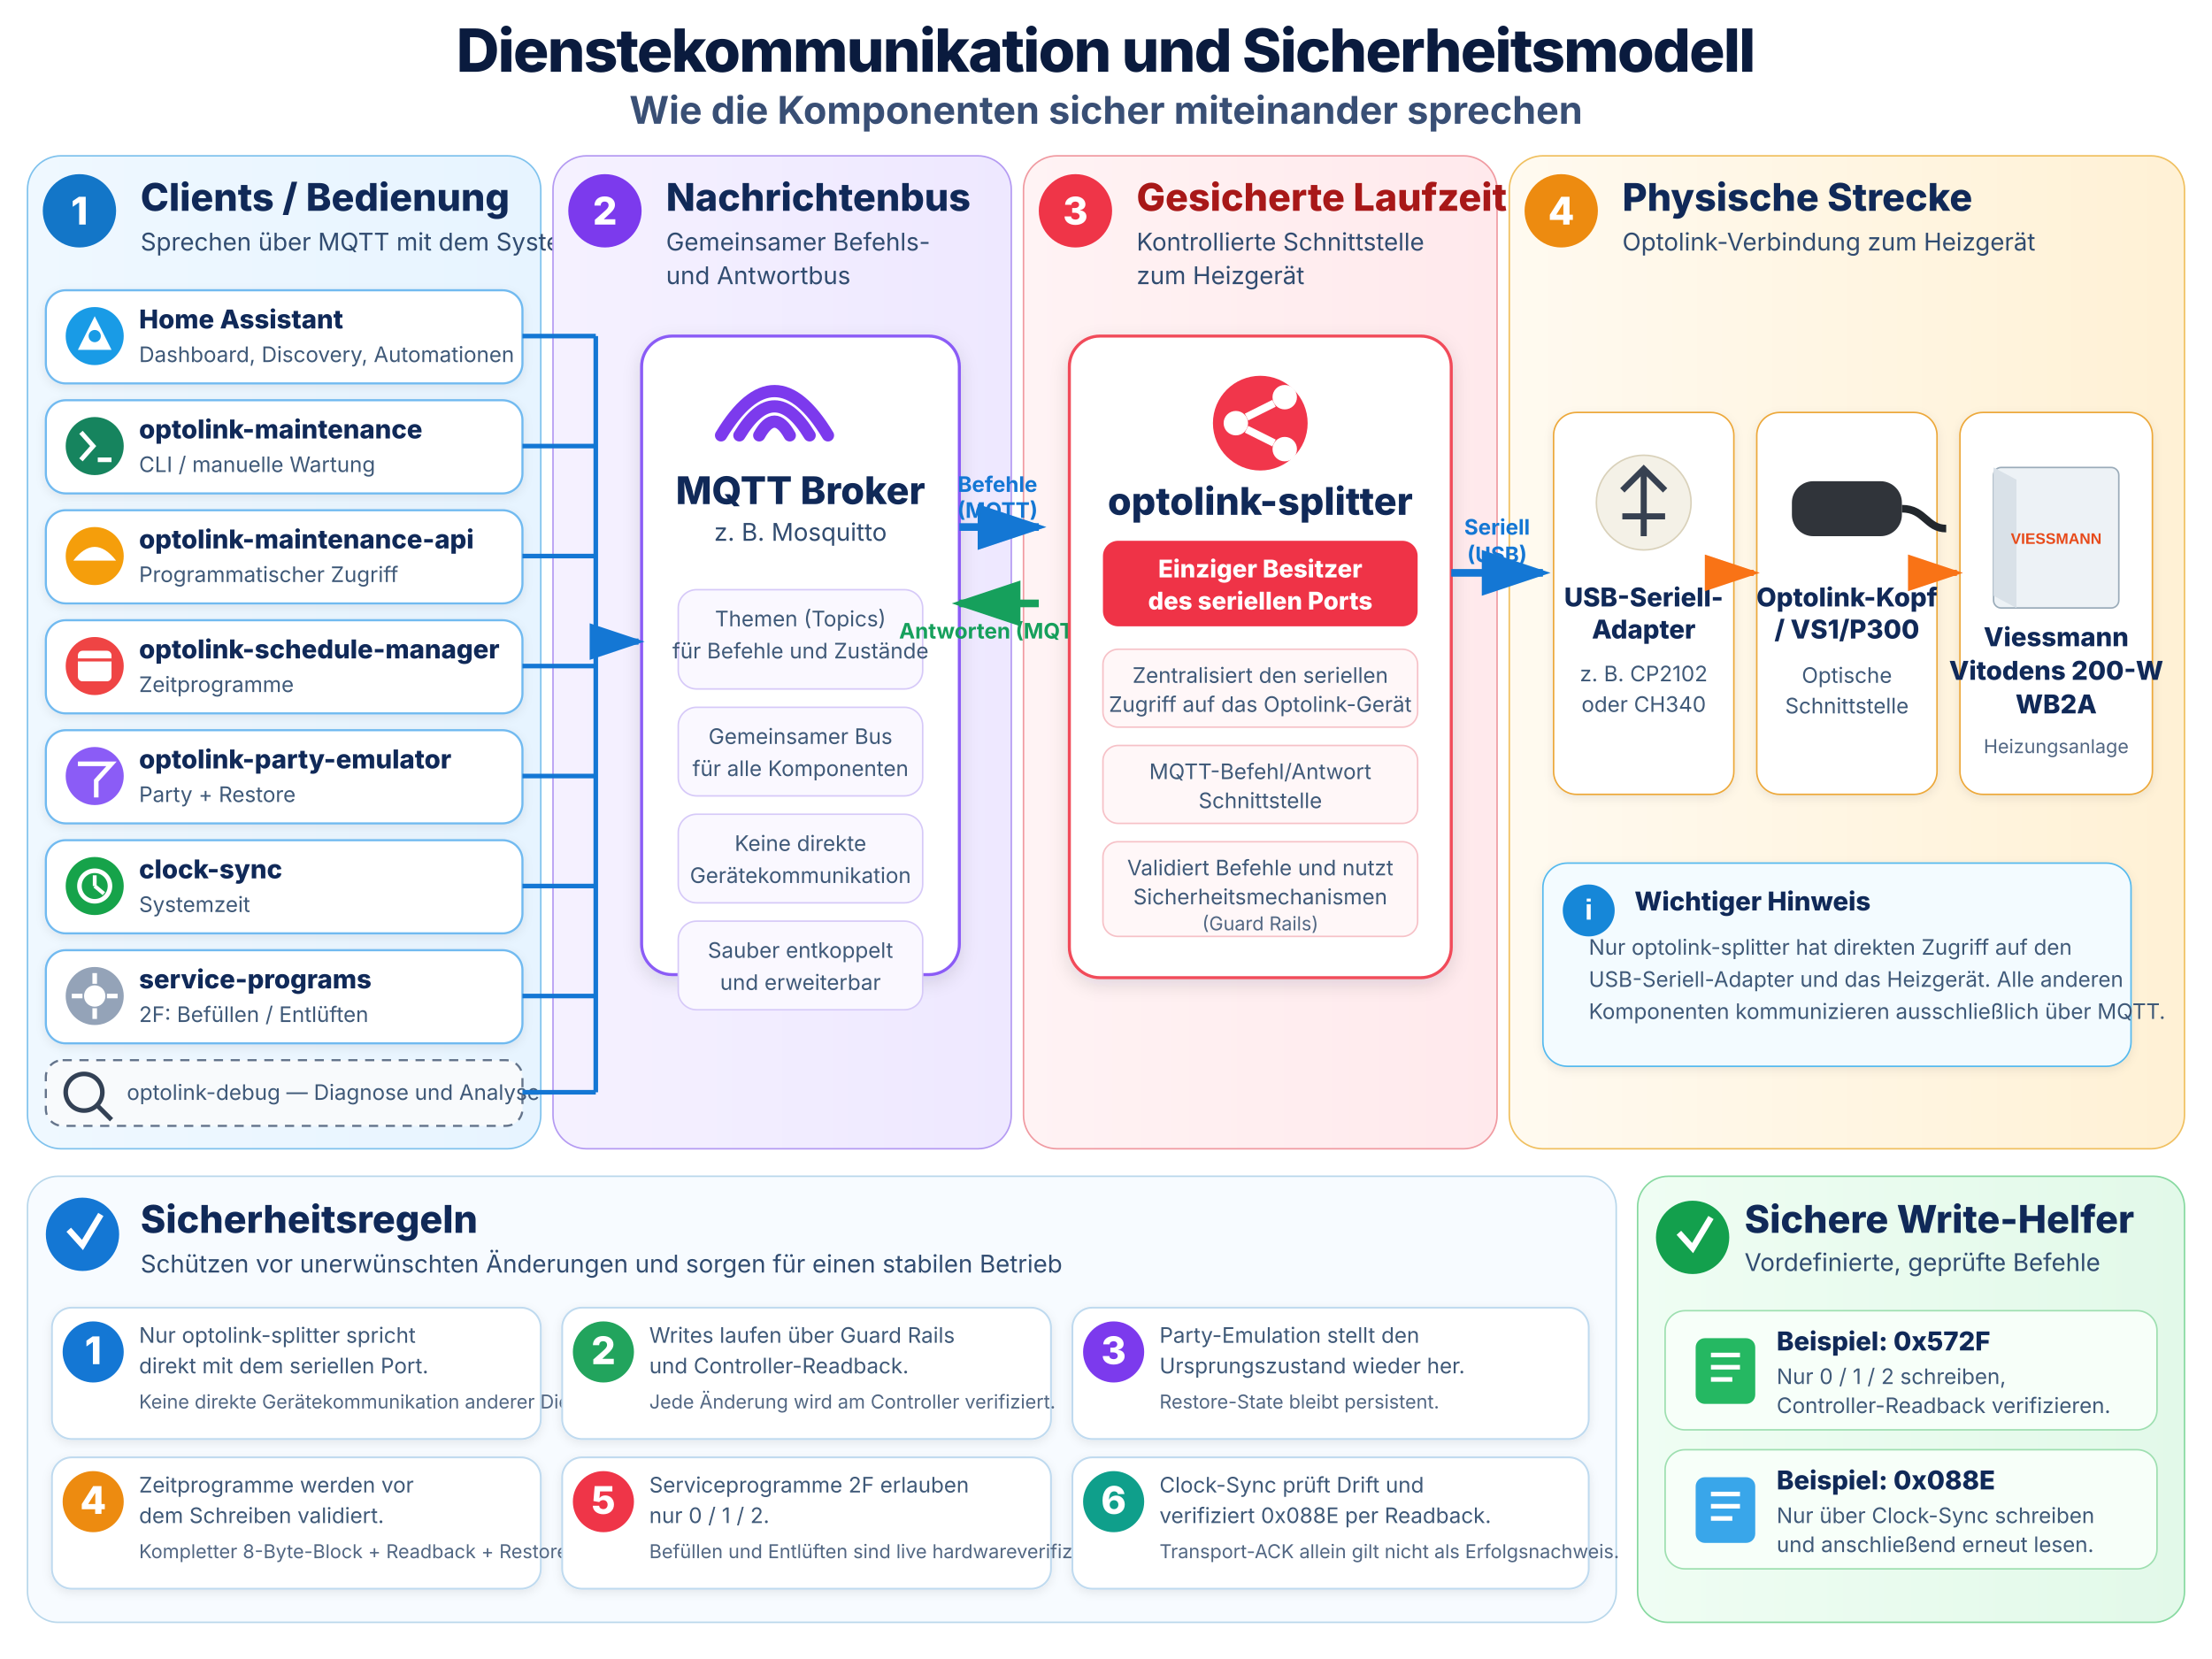
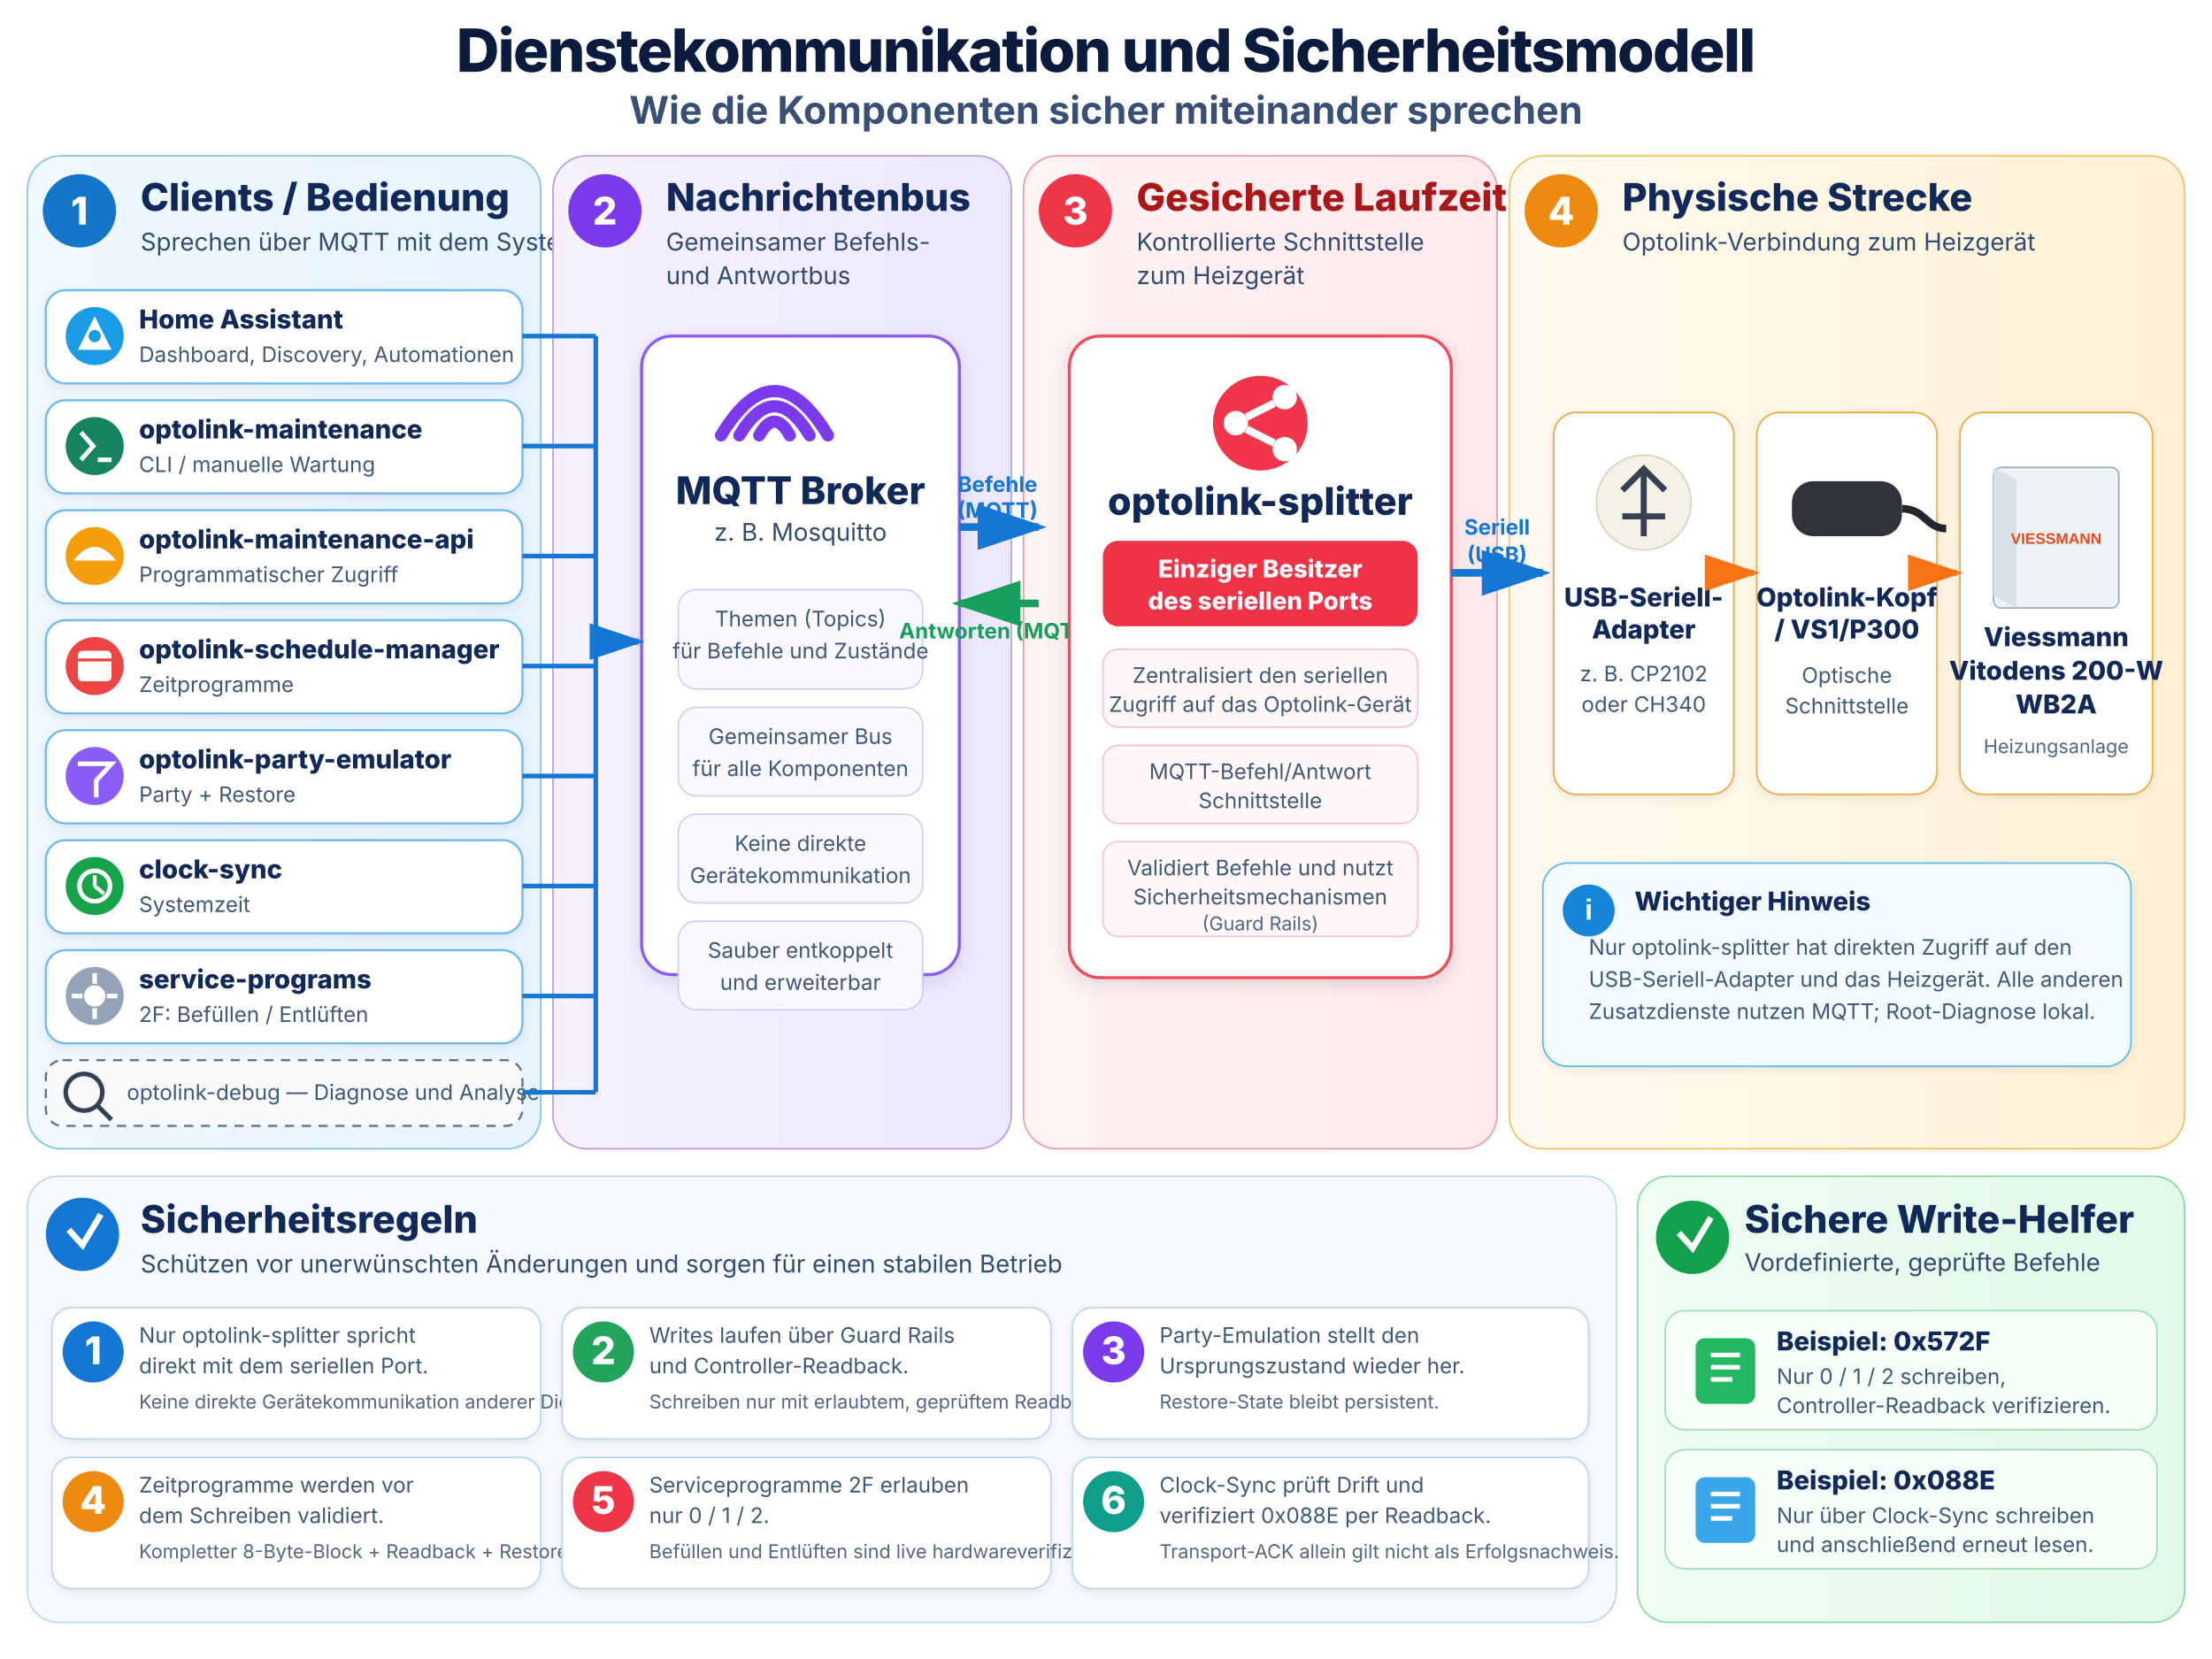
<svg xmlns="http://www.w3.org/2000/svg" width="1448" height="1086" viewBox="0 0 1448 1086" role="img" aria-labelledby="title desc">
  <defs>
    <linearGradient id="bluePanel" x1="0" x2="1">
      <stop stop-color="#eff8ff" />
      <stop offset="1" stop-color="#e7f4ff" />
    </linearGradient>
    <linearGradient id="violetPanel" x1="0" x2="1">
      <stop stop-color="#f5f1ff" />
      <stop offset="1" stop-color="#eee8ff" />
    </linearGradient>
    <linearGradient id="redPanel" x1="0" x2="1">
      <stop stop-color="#fff3f4" />
      <stop offset="1" stop-color="#ffe9ec" />
    </linearGradient>
    <linearGradient id="yellowPanel" x1="0" x2="1">
      <stop stop-color="#fffaf0" />
      <stop offset="1" stop-color="#fff1d5" />
    </linearGradient>
    <linearGradient id="greenPanel" x1="0" x2="1">
      <stop stop-color="#effdf3" />
      <stop offset="1" stop-color="#e2f9e9" />
    </linearGradient>
    <filter id="shadow" x="-20%" y="-20%" width="140%" height="140%">
      <feDropShadow dx="0" dy="4" stdDeviation="6" flood-color="#0f172a" flood-opacity=".12" />
    </filter>
    <filter id="soft" x="-20%" y="-20%" width="140%" height="140%">
      <feDropShadow dx="0" dy="2" stdDeviation="3" flood-color="#0f172a" flood-opacity=".08" />
    </filter>
    <marker id="blueArrow" markerWidth="10" markerHeight="10" refX="8" refY="3" orient="auto">
      <path d="M0,0 L0,6 L9,3 z" fill="#1477d4" />
    </marker>
    <marker id="greenArrow" markerWidth="10" markerHeight="10" refX="8" refY="3" orient="auto">
      <path d="M0,0 L0,6 L9,3 z" fill="#16a05c" />
    </marker>
    <marker id="orangeArrow" markerWidth="10" markerHeight="10" refX="8" refY="3" orient="auto">
      <path d="M0,0 L0,6 L9,3 z" fill="#f97316" />
    </marker>
    <style>
    .title{font:800 39px Inter,Segoe UI,Arial,sans-serif;fill:#0a1b3e;letter-spacing:-1px}
    .subtitle{font:700 25px Inter,Segoe UI,Arial,sans-serif;fill:#394f75}
    .h{font:800 25px Inter,Segoe UI,Arial,sans-serif;fill:#102958}
    .h-red{font:800 25px Inter,Segoe UI,Arial,sans-serif;fill:#a81818}
    .body{font:16px Inter,Segoe UI,Arial,sans-serif;fill:#314c70}
    .label{font:800 17px Inter,Segoe UI,Arial,sans-serif;fill:#102958}
    .small{font:14px Inter,Segoe UI,Arial,sans-serif;fill:#3f5978}
    .tiny{font:12.5px Inter,Segoe UI,Arial,sans-serif;fill:#526783}
    .step{font:800 25px Inter,Segoe UI,Arial,sans-serif;fill:#fff}
    .client{fill:#fff;stroke:#71baf0;stroke-width:1.4;filter:url(#soft)}
    .rule{fill:#fff;stroke:#bfdaef;stroke-width:1.2;filter:url(#soft)}
  </style>
  </defs>
  <rect width="1448" height="1086" fill="#fff" />
  <text x="724" y="47" text-anchor="middle" class="title">Dienstekommunikation und Sicherheitsmodell</text>
  <text x="724" y="81" text-anchor="middle" class="subtitle">Wie die Komponenten sicher miteinander sprechen</text>
  <rect x="18" y="102" width="336" height="650" rx="22" fill="url(#bluePanel)" stroke="#7fc2ed" />
  <circle cx="52" cy="138" r="24" fill="#1376c8" />
  <text x="52" y="147" text-anchor="middle" class="step">1</text>
  <text x="92" y="138" class="h">Clients / Bedienung</text>
  <text x="92" y="164" class="body">Sprechen über MQTT mit dem System</text>
  <rect x="362" y="102" width="300" height="650" rx="22" fill="url(#violetPanel)" stroke="#b49af2" />
  <circle cx="396" cy="138" r="24" fill="#7c3aed" />
  <text x="396" y="147" text-anchor="middle" class="step">2</text>
  <text x="436" y="138" class="h">Nachrichtenbus</text>
  <text x="436" y="164" class="body">Gemeinsamer Befehls-</text>
  <text x="436" y="186" class="body">und Antwortbus</text>
  <rect x="670" y="102" width="310" height="650" rx="22" fill="url(#redPanel)" stroke="#f09aa1" />
  <circle cx="704" cy="138" r="24" fill="#ef3548" />
  <text x="704" y="147" text-anchor="middle" class="step">3</text>
  <text x="744" y="138" class="h-red">Gesicherte Laufzeit</text>
  <text x="744" y="164" class="body">Kontrollierte Schnittstelle</text>
  <text x="744" y="186" class="body">zum Heizgerät</text>
  <rect x="988" y="102" width="442" height="650" rx="22" fill="url(#yellowPanel)" stroke="#f0c060" />
  <circle cx="1022" cy="138" r="24" fill="#ed8b10" />
  <text x="1022" y="147" text-anchor="middle" class="step">4</text>
  <text x="1062" y="138" class="h">Physische Strecke</text>
  <text x="1062" y="164" class="body">Optolink-Verbindung zum Heizgerät</text>
  <g>
    <rect x="30" y="190" width="312" height="61" rx="13" class="client" />
    <circle cx="62" cy="220" r="19" fill="#199be6" />
    <path d="M51 229 L62 207 L73 229 Z" fill="#fff" />
    <circle cx="62" cy="220" r="4" fill="#199be6" />
    <text x="91" y="215" class="label">Home Assistant</text>
    <text x="91" y="237" class="small">Dashboard, Discovery, Automationen</text>
    <rect x="30" y="262" width="312" height="61" rx="13" class="client" />
    <circle cx="62" cy="292" r="19" fill="#16845e" />
    <path d="M53 283 L61 292 L53 301 M64 301 H73" stroke="#fff" stroke-width="3" fill="none" />
    <text x="91" y="287" class="label">optolink-maintenance</text>
    <text x="91" y="309" class="small">CLI / manuelle Wartung</text>
    <rect x="30" y="334" width="312" height="61" rx="13" class="client" />
    <circle cx="62" cy="364" r="19" fill="#f59e0b" />
    <path d="M48 367 q14 -18 28 0 z" fill="#fff" />
    <text x="91" y="359" class="label">optolink-maintenance-api</text>
    <text x="91" y="381" class="small">Programmatischer Zugriff</text>
    <rect x="30" y="406" width="312" height="61" rx="13" class="client" />
    <circle cx="62" cy="436" r="19" fill="#ef4444" />
    <rect x="51" y="426" width="22" height="20" rx="3" fill="#fff" />
    <path d="M51 432 H73" stroke="#ef4444" stroke-width="2" />
    <text x="91" y="431" class="label">optolink-schedule-manager</text>
    <text x="91" y="453" class="small">Zeitprogramme</text>
    <rect x="30" y="478" width="312" height="61" rx="13" class="client" />
    <circle cx="62" cy="508" r="19" fill="#8b5cf6" />
    <path d="M51 500 H73 L63 511 V522" stroke="#fff" stroke-width="3" fill="none" />
    <text x="91" y="503" class="label">optolink-party-emulator</text>
    <text x="91" y="525" class="small">Party + Restore</text>
    <rect x="30" y="550" width="312" height="61" rx="13" class="client" />
    <circle cx="62" cy="580" r="19" fill="#16a34a" />
    <circle cx="62" cy="580" r="10" fill="none" stroke="#fff" stroke-width="3" />
    <path d="M62 580 V573 M62 580 L68 585" stroke="#fff" stroke-width="2.5" />
    <text x="91" y="575" class="label">clock-sync</text>
    <text x="91" y="597" class="small">Systemzeit</text>
    <rect x="30" y="622" width="312" height="61" rx="13" class="client" />
    <circle cx="62" cy="652" r="19" fill="#94a3b8" />
    <circle cx="62" cy="652" r="7" fill="#fff" />
    <path d="M62 637 V644 M62 660 V667 M47 652 H54 M70 652 H77" stroke="#fff" stroke-width="3" />
    <text x="91" y="647" class="label">service-programs</text>
    <text x="91" y="669" class="small">2F: Befüllen / Entlüften</text>
    <rect x="30" y="694" width="312" height="43" rx="11" fill="#f8fafc" stroke="#64748b" stroke-width="1.4" stroke-dasharray="6 5" />
    <circle cx="55" cy="715" r="12" fill="none" stroke="#334155" stroke-width="3" />
    <path d="M64 724 L73 733" stroke="#334155" stroke-width="3" />
    <text x="83" y="720" class="small" font-weight="700">optolink-debug — Diagnose und Analyse</text>
  </g>
  <path d="M342 220 H390 M342 292 H390 M342 364 H390 M342 436 H390 M342 508 H390 M342 580 H390 M342 652 H390 M342 715 H390" stroke="#1477d4" stroke-width="3" fill="none" />
  <path d="M390 220 V715" stroke="#1477d4" stroke-width="3" fill="none" />
  <rect x="420" y="220" width="208" height="418" rx="20" fill="#fff" stroke="#8b5cf6" stroke-width="2" filter="url(#shadow)" />
  <path d="M472 285 q35 -58 70 0 M484 285 q23 -38 46 0 M497 285 q10 -18 20 0" stroke="#7c3aed" stroke-width="8" fill="none" stroke-linecap="round" />
  <text x="524" y="330" text-anchor="middle" class="h">MQTT Broker</text>
  <text x="524" y="354" text-anchor="middle" class="body">z. B. Mosquitto</text>
  <rect x="444" y="386" width="160" height="65" rx="12" fill="#faf8ff" stroke="#d6c9f8" />
  <text x="524" y="410" text-anchor="middle" class="small">Themen (Topics)</text>
  <text x="524" y="431" text-anchor="middle" class="small">für Befehle und Zustände</text>
  <rect x="444" y="463" width="160" height="58" rx="12" fill="#faf8ff" stroke="#d6c9f8" />
  <text x="524" y="487" text-anchor="middle" class="small">Gemeinsamer Bus</text>
  <text x="524" y="508" text-anchor="middle" class="small">für alle Komponenten</text>
  <rect x="444" y="533" width="160" height="58" rx="12" fill="#faf8ff" stroke="#d6c9f8" />
  <text x="524" y="557" text-anchor="middle" class="small">Keine direkte</text>
  <text x="524" y="578" text-anchor="middle" class="small">Gerätekommunikation</text>
  <rect x="444" y="603" width="160" height="58" rx="12" fill="#faf8ff" stroke="#d6c9f8" />
  <text x="524" y="627" text-anchor="middle" class="small">Sauber entkoppelt</text>
  <text x="524" y="648" text-anchor="middle" class="small">und erweiterbar</text>
  <path d="M390 420 H418" stroke="#1477d4" stroke-width="4" marker-end="url(#blueArrow)" />
  <path d="M628 345 H680" stroke="#1477d4" stroke-width="5" marker-end="url(#blueArrow)" />
  <text x="653" y="322" text-anchor="middle" font-family="Inter,Segoe UI,Arial" font-size="14" font-weight="700" fill="#1477d4">Befehle</text>
  <text x="653" y="339" text-anchor="middle" font-family="Inter,Segoe UI,Arial" font-size="14" font-weight="700" fill="#1477d4">(MQTT)</text>
  <path d="M680 395 H628" stroke="#16a05c" stroke-width="5" marker-end="url(#greenArrow)" />
  <text x="653" y="418" text-anchor="middle" font-family="Inter,Segoe UI,Arial" font-size="14" font-weight="700" fill="#16a05c">Antworten (MQTT)</text>
  <rect x="700" y="220" width="250" height="420" rx="20" fill="#fff" stroke="#f14b5a" stroke-width="2" filter="url(#shadow)" />
  <circle cx="825" cy="277" r="31" fill="#f1364b" />
  <circle cx="809" cy="277" r="8" fill="#fff" />
  <circle cx="841" cy="260" r="8" fill="#fff" />
  <circle cx="841" cy="294" r="8" fill="#fff" />
  <path d="M816 273 L834 264 M816 281 L834 290" stroke="#fff" stroke-width="5" />
  <text x="825" y="337" text-anchor="middle" class="h">optolink-splitter</text>
  <rect x="722" y="354" width="206" height="56" rx="10" fill="#ef3347" />
  <text x="825" y="378" text-anchor="middle" font-family="Inter,Segoe UI,Arial" font-size="16" font-weight="800" fill="#fff">Einziger Besitzer</text>
  <text x="825" y="399" text-anchor="middle" font-family="Inter,Segoe UI,Arial" font-size="16" font-weight="800" fill="#fff">des seriellen Ports</text>
  <rect x="722" y="425" width="206" height="51" rx="10" fill="#fff7f8" stroke="#f6c1c7" />
  <text x="825" y="447" text-anchor="middle" class="small">Zentralisiert den seriellen</text>
  <text x="825" y="466" text-anchor="middle" class="small">Zugriff auf das Optolink-Gerät</text>
  <rect x="722" y="488" width="206" height="51" rx="10" fill="#fff7f8" stroke="#f6c1c7" />
  <text x="825" y="510" text-anchor="middle" class="small">MQTT-Befehl/Antwort</text>
  <text x="825" y="529" text-anchor="middle" class="small">Schnittstelle</text>
  <rect x="722" y="551" width="206" height="62" rx="10" fill="#fff7f8" stroke="#f6c1c7" />
  <text x="825" y="573" text-anchor="middle" class="small">Validiert Befehle und nutzt</text>
  <text x="825" y="592" text-anchor="middle" class="small">Sicherheitsmechanismen</text>
  <text x="825" y="609" text-anchor="middle" class="tiny">(Guard Rails)</text>
  <path d="M950 375 H1010" stroke="#1477d4" stroke-width="5" marker-end="url(#blueArrow)" />
  <text x="980" y="350" text-anchor="middle" font-family="Inter,Segoe UI,Arial" font-size="14" font-weight="700" fill="#1477d4">Seriell</text>
  <text x="980" y="368" text-anchor="middle" font-family="Inter,Segoe UI,Arial" font-size="14" font-weight="700" fill="#1477d4">(USB)</text>
  <rect x="1017" y="270" width="118" height="250" rx="15" fill="#fff" stroke="#eca83a" filter="url(#soft)" />
  <circle cx="1076" cy="329" r="31" fill="#f4f1e7" stroke="#d9d1ba" />
  <path d="M1076 307 V351 M1062 321 L1076 307 L1090 321 M1062 338 H1090" stroke="#374151" stroke-width="4" fill="none" />
  <text x="1076" y="397" text-anchor="middle" class="label">USB-Seriell-</text>
  <text x="1076" y="418" text-anchor="middle" class="label">Adapter</text>
  <text x="1076" y="446" text-anchor="middle" class="small">z. B. CP2102</text>
  <text x="1076" y="466" text-anchor="middle" class="small">oder CH340</text>
  <rect x="1150" y="270" width="118" height="250" rx="15" fill="#fff" stroke="#eca83a" filter="url(#soft)" />
  <rect x="1173" y="315" width="72" height="36" rx="14" fill="#30343a" />
  <path d="M1245 333 C1260 333 1261 346 1274 346" stroke="#22272c" stroke-width="5" fill="none" />
  <text x="1209" y="397" text-anchor="middle" class="label">Optolink-Kopf</text>
  <text x="1209" y="418" text-anchor="middle" class="label">/ VS1/P300</text>
  <text x="1209" y="447" text-anchor="middle" class="small">Optische</text>
  <text x="1209" y="467" text-anchor="middle" class="small">Schnittstelle</text>
  <rect x="1283" y="270" width="126" height="250" rx="15" fill="#fff" stroke="#eca83a" filter="url(#soft)" />
  <rect x="1305" y="306" width="82" height="92" rx="5" fill="#edf2f6" stroke="#9aabb9" />
  <path d="M1305 306 L1320 314 L1320 398 L1305 390 Z" fill="#d9e1e8" />
  <text x="1346" y="356" text-anchor="middle" font-family="Arial" font-size="10" font-weight="700" fill="#e74a1a">VIESSMANN</text>
  <text x="1346" y="423" text-anchor="middle" class="label">Viessmann</text>
  <text x="1346" y="445" text-anchor="middle" class="label">Vitodens 200-W</text>
  <text x="1346" y="467" text-anchor="middle" class="label">WB2A</text>
  <text x="1346" y="493" text-anchor="middle" class="tiny">Heizungsanlage</text>
  <path d="M1135 375 H1148" stroke="#f97316" stroke-width="4" marker-end="url(#orangeArrow)" />
  <path d="M1268 375 H1281" stroke="#f97316" stroke-width="4" marker-end="url(#orangeArrow)" />
  <rect x="1010" y="565" width="385" height="133" rx="16" fill="#f3fbff" stroke="#55b9ee" filter="url(#soft)" />
  <circle cx="1040" cy="596" r="17" fill="#1687d8" />
  <text x="1040" y="602" text-anchor="middle" font-family="Arial" font-size="19" font-weight="700" fill="#fff">i</text>
  <text x="1070" y="596" class="label">Wichtiger Hinweis</text>
  <text x="1040" y="625" class="small">Nur optolink-splitter hat direkten Zugriff auf den</text>
  <text x="1040" y="646" class="small">USB-Seriell-Adapter und das Heizgerät. Alle anderen</text>
-   <text x="1040" y="667" class="small">Komponenten kommunizieren ausschließlich über MQTT.</text>
+   <text x="1040" y="667" class="small">Zusatzdienste nutzen MQTT; Root-Diagnose lokal.</text>
  <rect x="18" y="770" width="1040" height="292" rx="20" fill="#f7fbff" stroke="#b8d7eb" />
  <circle cx="54" cy="808" r="24" fill="#1477d4" />
  <path d="M45 805 L54 815 L66 795" stroke="#fff" stroke-width="4" fill="none" />
  <text x="92" y="807" class="h">Sicherheitsregeln</text>
  <text x="92" y="833" class="body">Schützen vor unerwünschten Änderungen und sorgen für einen stabilen Betrieb</text>
  <rect x="34" y="856" width="320" height="86" rx="13" class="rule" />
  <circle cx="61" cy="885" r="20" fill="#1477d4" />
  <text x="61" y="893" text-anchor="middle" class="step" font-size="19">1</text>
  <text x="91" y="879" class="small" font-weight="700">Nur optolink-splitter spricht</text>
  <text x="91" y="899" class="small" font-weight="700">direkt mit dem seriellen Port.</text>
  <text x="91" y="922" class="tiny">Keine direkte Gerätekommunikation anderer Dienste.</text>
  <rect x="368" y="856" width="320" height="86" rx="13" class="rule" />
  <circle cx="395" cy="885" r="20" fill="#22a45d" />
  <text x="395" y="893" text-anchor="middle" class="step" font-size="19">2</text>
  <text x="425" y="879" class="small" font-weight="700">Writes laufen über Guard Rails</text>
  <text x="425" y="899" class="small" font-weight="700">und Controller-Readback.</text>
-   <text x="425" y="922" class="tiny">Jede Änderung wird am Controller verifiziert.</text>
+   <text x="425" y="922" class="tiny">Schreiben nur mit erlaubtem, geprüftem Readback.</text>
  <rect x="702" y="856" width="338" height="86" rx="13" class="rule" />
  <circle cx="729" cy="885" r="20" fill="#7c3aed" />
  <text x="729" y="893" text-anchor="middle" class="step" font-size="19">3</text>
  <text x="759" y="879" class="small" font-weight="700">Party-Emulation stellt den</text>
  <text x="759" y="899" class="small" font-weight="700">Ursprungszustand wieder her.</text>
  <text x="759" y="922" class="tiny">Restore-State bleibt persistent.</text>
  <rect x="34" y="954" width="320" height="86" rx="13" class="rule" />
  <circle cx="61" cy="983" r="20" fill="#ed8b10" />
  <text x="61" y="991" text-anchor="middle" class="step" font-size="19">4</text>
  <text x="91" y="977" class="small" font-weight="700">Zeitprogramme werden vor</text>
  <text x="91" y="997" class="small" font-weight="700">dem Schreiben validiert.</text>
  <text x="91" y="1020" class="tiny">Kompletter 8-Byte-Block + Readback + Restore.</text>
  <rect x="368" y="954" width="320" height="86" rx="13" class="rule" />
  <circle cx="395" cy="983" r="20" fill="#ef3548" />
  <text x="395" y="991" text-anchor="middle" class="step" font-size="19">5</text>
  <text x="425" y="977" class="small" font-weight="700">Serviceprogramme 2F erlauben</text>
  <text x="425" y="997" class="small" font-weight="700">nur 0 / 1 / 2.</text>
  <text x="425" y="1020" class="tiny">Befüllen und Entlüften sind live hardwareverifiziert.</text>
  <rect x="702" y="954" width="338" height="86" rx="13" class="rule" />
  <circle cx="729" cy="983" r="20" fill="#0f9f8b" />
  <text x="729" y="991" text-anchor="middle" class="step" font-size="19">6</text>
  <text x="759" y="977" class="small" font-weight="700">Clock-Sync prüft Drift und</text>
  <text x="759" y="997" class="small" font-weight="700">verifiziert 0x088E per Readback.</text>
  <text x="759" y="1020" class="tiny">Transport-ACK allein gilt nicht als Erfolgsnachweis.</text>
  <rect x="1072" y="770" width="358" height="292" rx="20" fill="url(#greenPanel)" stroke="#87d9a0" />
  <circle cx="1108" cy="810" r="24" fill="#13a04d" />
  <path d="M1099 807 L1108 817 L1120 797" stroke="#fff" stroke-width="4" fill="none" />
  <text x="1142" y="807" class="h">Sichere Write-Helfer</text>
  <text x="1142" y="832" class="body">Vordefinierte, geprüfte Befehle</text>
  <rect x="1090" y="858" width="322" height="78" rx="13" fill="#f7fff9" stroke="#9edfb0" />
  <rect x="1110" y="876" width="39" height="43" rx="6" fill="#25b862" />
  <path d="M1120 887 H1139 M1120 895 H1139 M1120 903 H1134" stroke="#fff" stroke-width="3" />
  <text x="1163" y="884" class="label">Beispiel: 0x572F</text>
  <text x="1163" y="906" class="small">Nur 0 / 1 / 2 schreiben,</text>
  <text x="1163" y="925" class="small">Controller-Readback verifizieren.</text>
  <rect x="1090" y="949" width="322" height="78" rx="13" fill="#f7fff9" stroke="#9edfb0" />
  <rect x="1110" y="967" width="39" height="43" rx="6" fill="#39a6ea" />
  <path d="M1120 978 H1139 M1120 986 H1139 M1120 994 H1134" stroke="#fff" stroke-width="3" />
  <text x="1163" y="975" class="label">Beispiel: 0x088E</text>
  <text x="1163" y="997" class="small">Nur über Clock-Sync schreiben</text>
  <text x="1163" y="1016" class="small">und anschließend erneut lesen.</text>
</svg>
